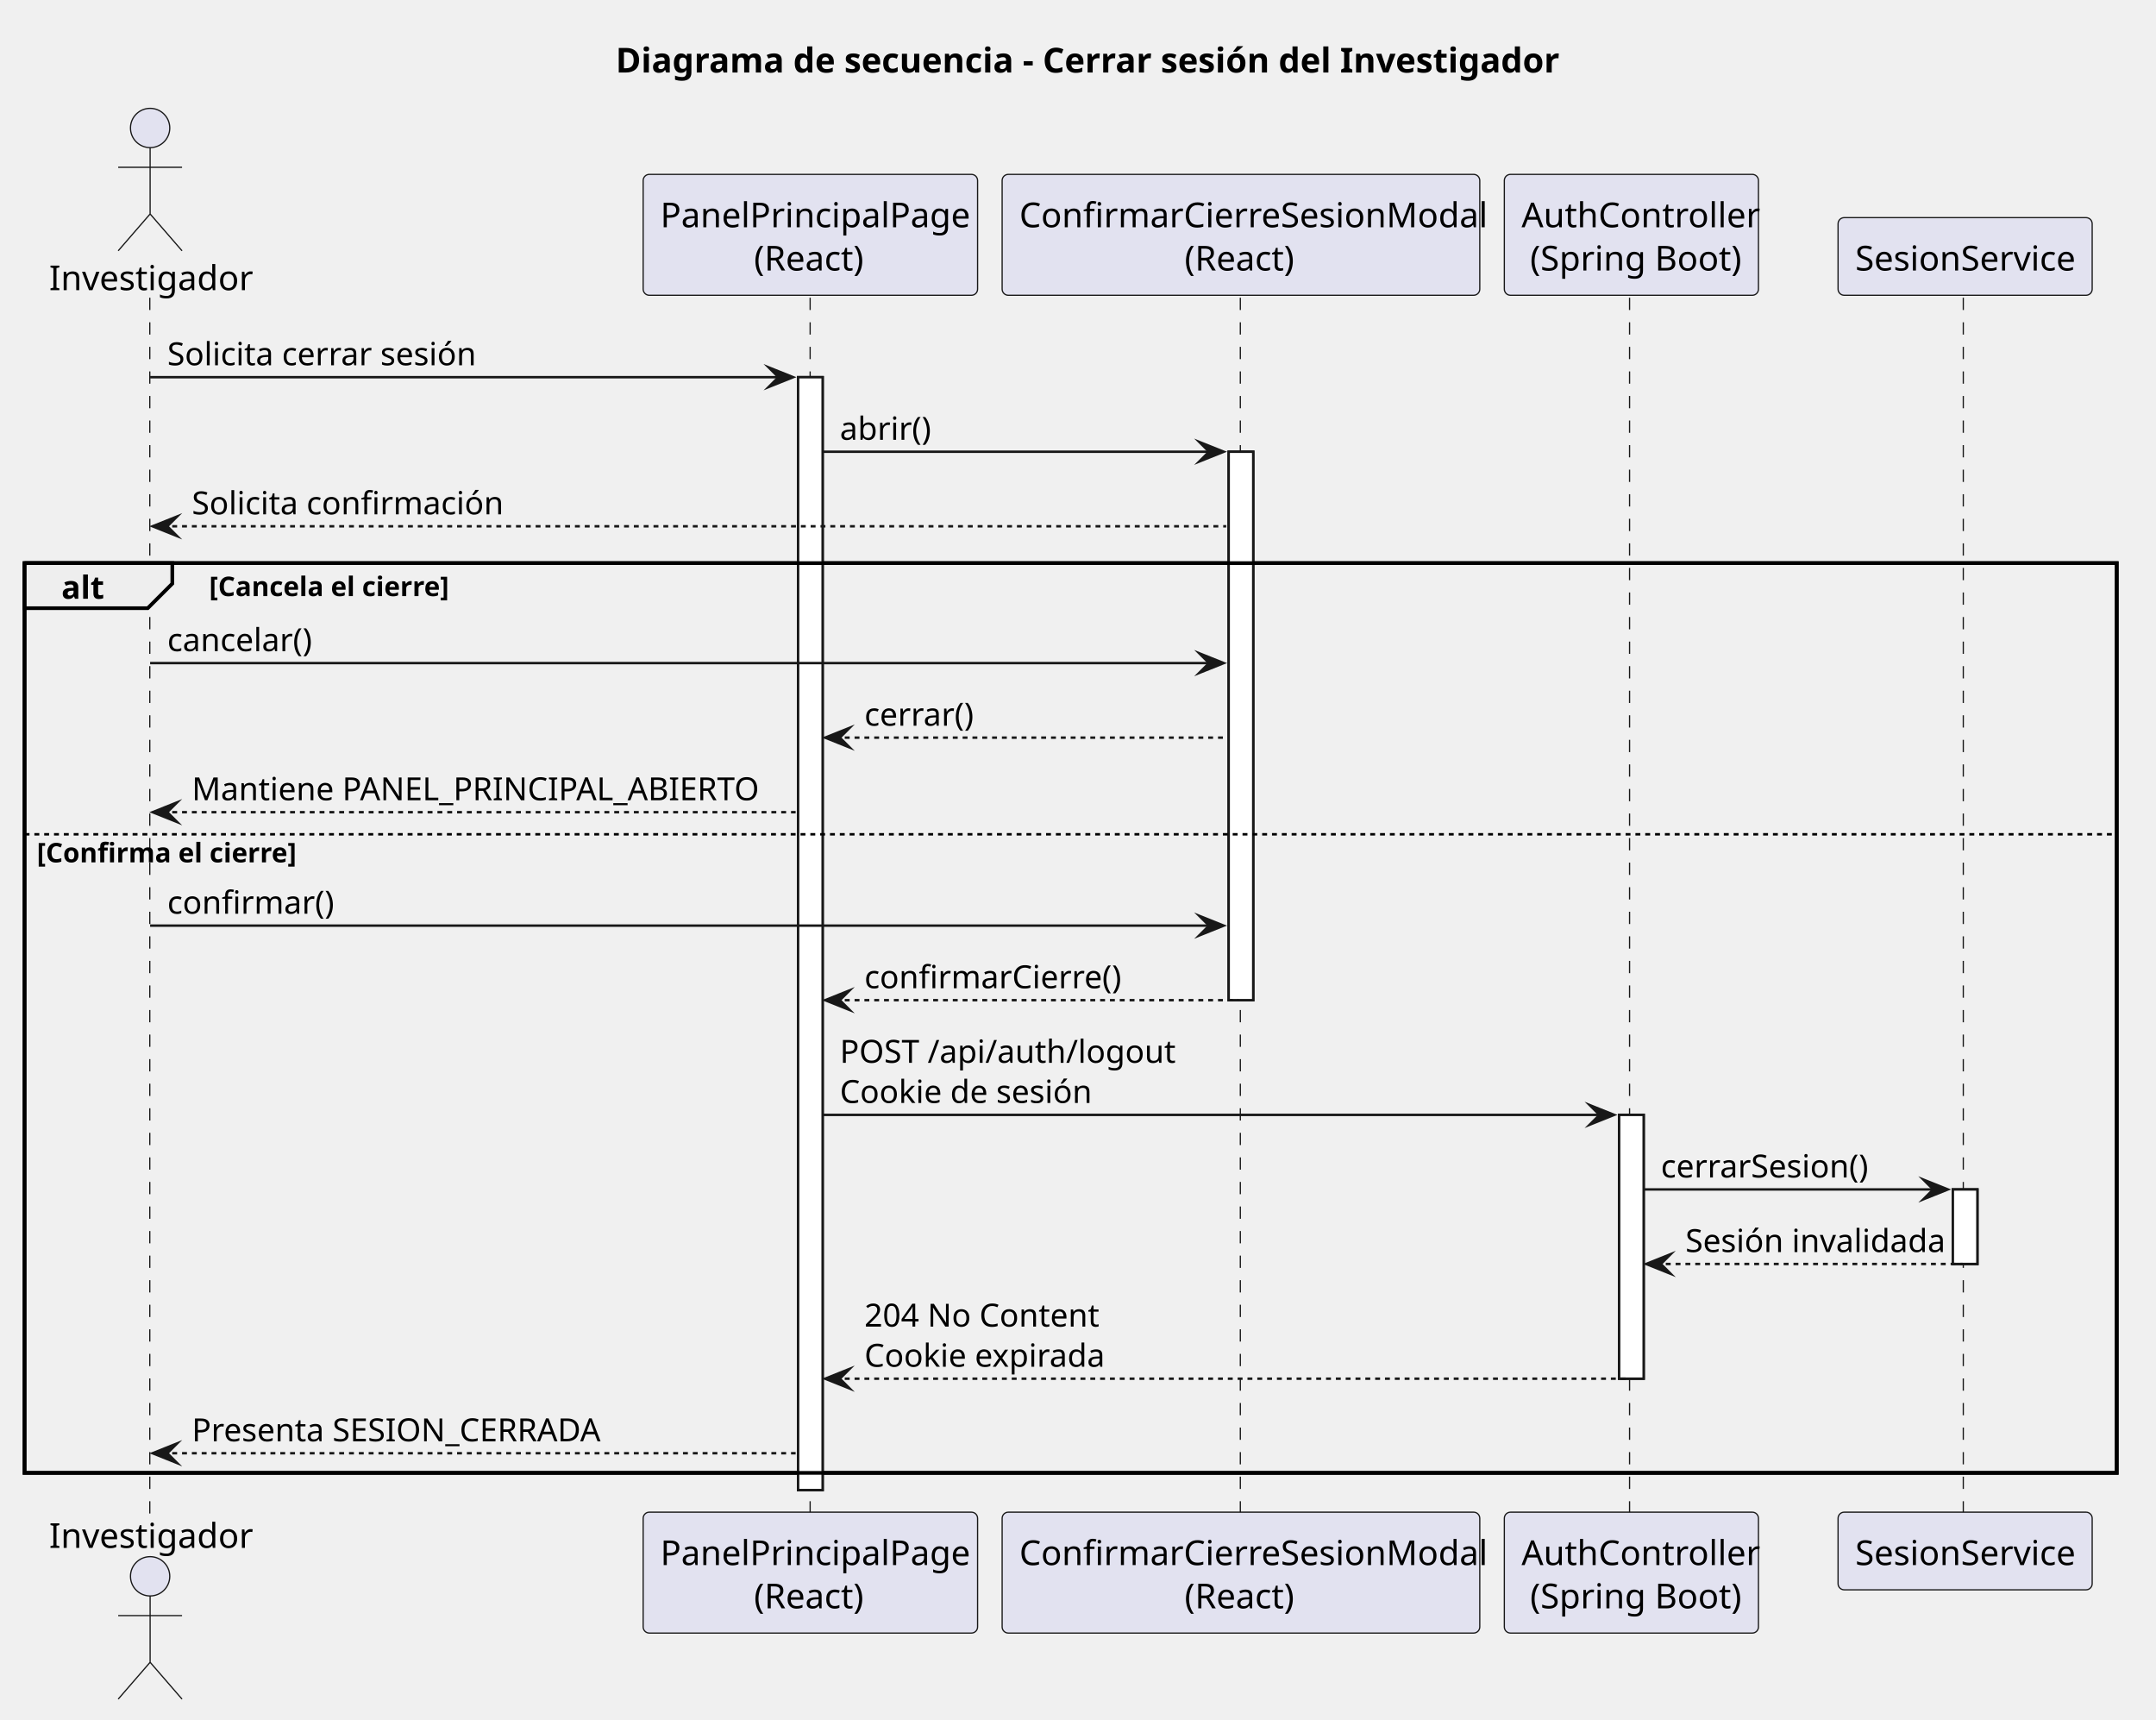
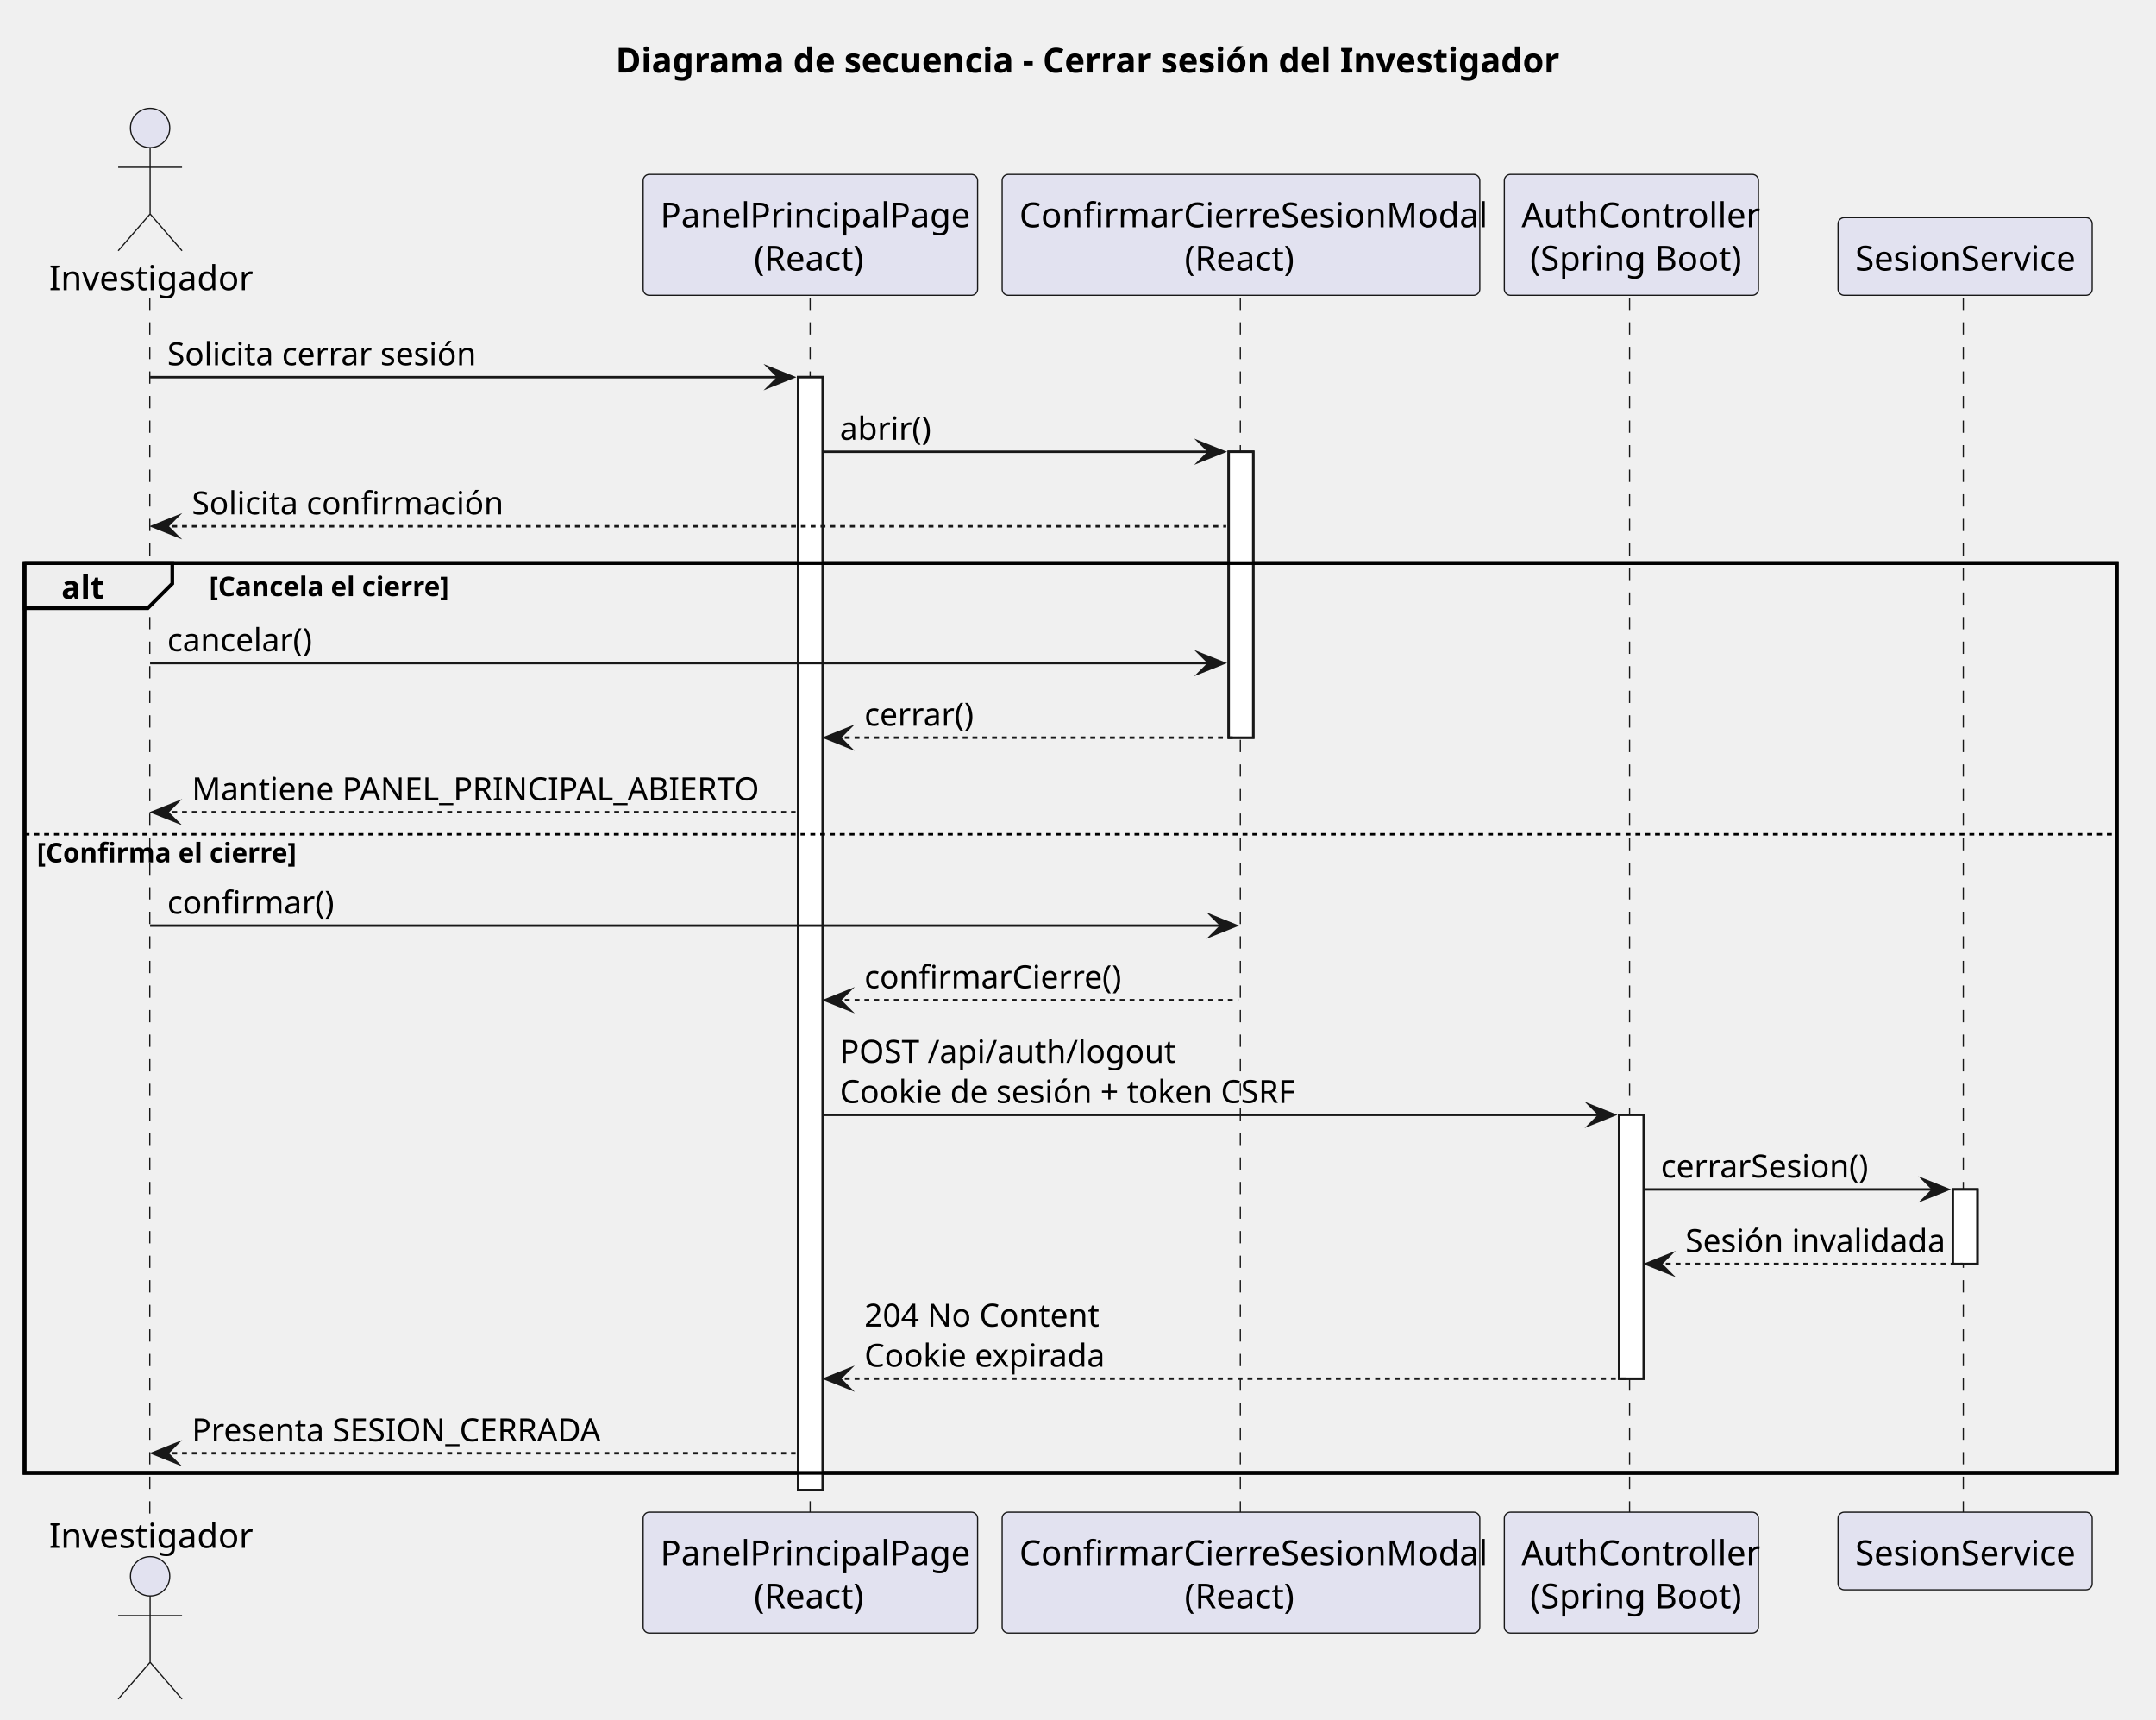
<svg xmlns="http://www.w3.org/2000/svg" contentStyleType="text/css" data-diagram-type="SEQUENCE" height="700px" preserveAspectRatio="none" style="width:878px;height:700px;background:#FFFFFF;" version="1.1" viewBox="0 0 878 700" width="878px" zoomAndPan="magnify">
  <defs />
  <g>
    <g class="title" data-source-line="1">
      <text fill="#000000" font-family="sans-serif" font-size="14" font-weight="700" lengthAdjust="spacing" textLength="369.592" x="250.71" y="29.533">Diagrama de secuencia - Cerrar sesión del Investigador</text>
    </g>
    <g>
      <rect fill="#FFFFFF" height="453.109" style="stroke:#181818;stroke-width:1;" width="10" x="325.012" y="153.57" />
    </g>
    <g>
-       <rect fill="#FFFFFF" height="223.297" style="stroke:#181818;stroke-width:1;" width="10" x="500.363" y="183.922" />
+       <rect fill="#FFFFFF" height="116.406" style="stroke:#181818;stroke-width:1;" width="10" x="500.363" y="183.922" />
    </g>
    <g>
      <rect fill="#FFFFFF" height="107.406" style="stroke:#181818;stroke-width:1;" width="10" x="659.363" y="453.922" />
    </g>
    <g>
      <rect fill="#FFFFFF" height="30.352" style="stroke:#181818;stroke-width:1;" width="10" x="795.268" y="484.273" />
    </g>
    <rect fill="none" height="370.406" style="stroke:#000000;stroke-width:1.5;" width="852.013" x="10" y="229.273" />
    <g class="participant-lifeline" data-entity-uid="part1" data-qualified-name="Investigador" data-source-line="3" id="part1-lifeline">
      <g>
        <rect fill="#000000" fill-opacity="0" height="495.461" width="8" x="57.134" y="121.219" />
        <line style="stroke:#181818;stroke-width:0.5;stroke-dasharray:5,5;" x1="61" x2="61" y1="121.219" y2="616.68" />
      </g>
    </g>
    <g class="participant-lifeline" data-entity-uid="part2" data-qualified-name="Frontend" data-source-line="4" id="part2-lifeline">
      <g>
        <rect fill="#000000" fill-opacity="0" height="495.461" width="8" x="326.012" y="121.219" />
        <line style="stroke:#181818;stroke-width:0.5;stroke-dasharray:5,5;" x1="329.916" x2="329.916" y1="121.219" y2="616.68" />
      </g>
    </g>
    <g class="participant-lifeline" data-entity-uid="part3" data-qualified-name="Modal" data-source-line="5" id="part3-lifeline">
      <g>
        <rect fill="#000000" fill-opacity="0" height="495.461" width="8" x="501.363" y="121.219" />
        <line style="stroke:#181818;stroke-width:0.5;stroke-dasharray:5,5;" x1="505.108" x2="505.108" y1="121.219" y2="616.68" />
      </g>
    </g>
    <g class="participant-lifeline" data-entity-uid="part4" data-qualified-name="Api" data-source-line="6" id="part4-lifeline">
      <g>
        <rect fill="#000000" fill-opacity="0" height="495.461" width="8" x="660.363" y="121.219" />
        <line style="stroke:#181818;stroke-width:0.5;stroke-dasharray:5,5;" x1="663.618" x2="663.618" y1="121.219" y2="616.68" />
      </g>
    </g>
    <g class="participant-lifeline" data-entity-uid="part5" data-qualified-name="Sesion" data-source-line="7" id="part5-lifeline">
      <g>
        <rect fill="#000000" fill-opacity="0" height="495.461" width="8" x="796.268" y="121.219" />
        <line style="stroke:#181818;stroke-width:0.5;stroke-dasharray:5,5;" x1="799.523" x2="799.523" y1="121.219" y2="616.68" />
      </g>
    </g>
    <g class="participant participant-head" data-entity-uid="part1" data-qualified-name="Investigador" data-source-line="3" id="part1-head">
      <text fill="#000000" font-family="sans-serif" font-size="14" lengthAdjust="spacing" textLength="76.269" x="20" y="118.143">Investigador</text>
      <ellipse cx="61.134" cy="52.109" fill="#E2E2F0" rx="8" ry="8" style="stroke:#181818;stroke-width:0.5;" />
      <path d="M61.134,60.109 L61.134,87.109 M48.134,68.109 L74.134,68.109 M61.134,87.109 L48.134,102.109 M61.134,87.109 L74.134,102.109" fill="none" style="stroke:#181818;stroke-width:0.5;" />
    </g>
    <g class="participant participant-tail" data-entity-uid="part1" data-qualified-name="Investigador" data-source-line="3" id="part1-tail">
      <text fill="#000000" font-family="sans-serif" font-size="14" lengthAdjust="spacing" textLength="76.269" x="20" y="630.213">Investigador</text>
      <ellipse cx="61.134" cy="641.789" fill="#E2E2F0" rx="8" ry="8" style="stroke:#181818;stroke-width:0.5;" />
      <path d="M61.134,649.789 L61.134,676.789 M48.134,657.789 L74.134,657.789 M61.134,676.789 L48.134,691.789 M61.134,676.789 L74.134,691.789" fill="none" style="stroke:#181818;stroke-width:0.5;" />
    </g>
    <g class="participant participant-head" data-entity-uid="part2" data-qualified-name="Frontend" data-source-line="4" id="part2-head">
      <rect fill="#E2E2F0" height="49.219" rx="2.5" ry="2.5" style="stroke:#181818;stroke-width:0.5;" width="136.192" x="261.916" y="71" />
      <text fill="#000000" font-family="sans-serif" font-size="14" lengthAdjust="spacing" textLength="122.192" x="268.916" y="92.533">PanelPrincipalPage</text>
      <text fill="#000000" font-family="sans-serif" font-size="14" lengthAdjust="spacing" textLength="45.897" x="307.064" y="110.143">(React)</text>
    </g>
    <g class="participant participant-tail" data-entity-uid="part2" data-qualified-name="Frontend" data-source-line="4" id="part2-tail">
      <rect fill="#E2E2F0" height="49.219" rx="2.5" ry="2.5" style="stroke:#181818;stroke-width:0.5;" width="136.192" x="261.916" y="615.68" />
      <text fill="#000000" font-family="sans-serif" font-size="14" lengthAdjust="spacing" textLength="122.192" x="268.916" y="637.213">PanelPrincipalPage</text>
      <text fill="#000000" font-family="sans-serif" font-size="14" lengthAdjust="spacing" textLength="45.897" x="307.064" y="654.822">(React)</text>
    </g>
    <g class="participant participant-head" data-entity-uid="part3" data-qualified-name="Modal" data-source-line="5" id="part3-head">
      <rect fill="#E2E2F0" height="49.219" rx="2.5" ry="2.5" style="stroke:#181818;stroke-width:0.5;" width="194.51" x="408.108" y="71" />
      <text fill="#000000" font-family="sans-serif" font-size="14" lengthAdjust="spacing" textLength="180.51" x="415.108" y="92.533">ConfirmarCierreSesionModal</text>
      <text fill="#000000" font-family="sans-serif" font-size="14" lengthAdjust="spacing" textLength="45.897" x="482.415" y="110.143">(React)</text>
    </g>
    <g class="participant participant-tail" data-entity-uid="part3" data-qualified-name="Modal" data-source-line="5" id="part3-tail">
      <rect fill="#E2E2F0" height="49.219" rx="2.5" ry="2.5" style="stroke:#181818;stroke-width:0.5;" width="194.51" x="408.108" y="615.68" />
      <text fill="#000000" font-family="sans-serif" font-size="14" lengthAdjust="spacing" textLength="180.51" x="415.108" y="637.213">ConfirmarCierreSesionModal</text>
      <text fill="#000000" font-family="sans-serif" font-size="14" lengthAdjust="spacing" textLength="45.897" x="482.415" y="654.822">(React)</text>
    </g>
    <g class="participant participant-head" data-entity-uid="part4" data-qualified-name="Api" data-source-line="6" id="part4-head">
      <rect fill="#E2E2F0" height="49.219" rx="2.5" ry="2.5" style="stroke:#181818;stroke-width:0.5;" width="103.489" x="612.618" y="71" />
      <text fill="#000000" font-family="sans-serif" font-size="14" lengthAdjust="spacing" textLength="89.489" x="619.618" y="92.533">AuthController</text>
      <text fill="#000000" font-family="sans-serif" font-size="14" lengthAdjust="spacing" textLength="82.482" x="623.122" y="110.143">(Spring Boot)</text>
    </g>
    <g class="participant participant-tail" data-entity-uid="part4" data-qualified-name="Api" data-source-line="6" id="part4-tail">
      <rect fill="#E2E2F0" height="49.219" rx="2.5" ry="2.5" style="stroke:#181818;stroke-width:0.5;" width="103.489" x="612.618" y="615.68" />
      <text fill="#000000" font-family="sans-serif" font-size="14" lengthAdjust="spacing" textLength="89.489" x="619.618" y="637.213">AuthController</text>
      <text fill="#000000" font-family="sans-serif" font-size="14" lengthAdjust="spacing" textLength="82.482" x="623.122" y="654.822">(Spring Boot)</text>
    </g>
    <g class="participant participant-head" data-entity-uid="part5" data-qualified-name="Sesion" data-source-line="7" id="part5-head">
      <rect fill="#E2E2F0" height="31.609" rx="2.5" ry="2.5" style="stroke:#181818;stroke-width:0.5;" width="103.489" x="748.523" y="88.609" />
      <text fill="#000000" font-family="sans-serif" font-size="14" lengthAdjust="spacing" textLength="89.489" x="755.523" y="110.143">SesionService</text>
    </g>
    <g class="participant participant-tail" data-entity-uid="part5" data-qualified-name="Sesion" data-source-line="7" id="part5-tail">
      <rect fill="#E2E2F0" height="31.609" rx="2.5" ry="2.5" style="stroke:#181818;stroke-width:0.5;" width="103.489" x="748.523" y="615.68" />
      <text fill="#000000" font-family="sans-serif" font-size="14" lengthAdjust="spacing" textLength="89.489" x="755.523" y="637.213">SesionService</text>
    </g>
    <g>
      <rect fill="#FFFFFF" height="453.109" style="stroke:#181818;stroke-width:1;" width="10" x="325.012" y="153.57" />
    </g>
    <g>
-       <rect fill="#FFFFFF" height="223.297" style="stroke:#181818;stroke-width:1;" width="10" x="500.363" y="183.922" />
+       <rect fill="#FFFFFF" height="116.406" style="stroke:#181818;stroke-width:1;" width="10" x="500.363" y="183.922" />
    </g>
    <g>
      <rect fill="#FFFFFF" height="107.406" style="stroke:#181818;stroke-width:1;" width="10" x="659.363" y="453.922" />
    </g>
    <g>
      <rect fill="#FFFFFF" height="30.352" style="stroke:#181818;stroke-width:1;" width="10" x="795.268" y="484.273" />
    </g>
    <g class="message" data-entity-1="part1" data-entity-2="part2" data-source-line="9" id="msg1">
      <polygon fill="#181818" points="313.012,149.57,323.012,153.57,313.012,157.57,317.012,153.57" style="stroke:#181818;stroke-width:1;stroke-linejoin:miter;stroke-miterlimit:10;" />
      <line style="stroke:#181818;stroke-width:1;" x1="61.134" x2="319.012" y1="153.57" y2="153.57" />
      <text fill="#000000" font-family="sans-serif" font-size="13" lengthAdjust="spacing" textLength="120.656" x="68.134" y="148.714">Solicita cerrar sesión</text>
    </g>
    <g class="message" data-entity-1="part2" data-entity-2="part3" data-source-line="11" id="msg2">
      <polygon fill="#181818" points="488.363,179.922,498.363,183.922,488.363,187.922,492.363,183.922" style="stroke:#181818;stroke-width:1;stroke-linejoin:miter;stroke-miterlimit:10;" />
      <line style="stroke:#181818;stroke-width:1;" x1="335.012" x2="494.363" y1="183.922" y2="183.922" />
      <text fill="#000000" font-family="sans-serif" font-size="13" lengthAdjust="spacing" textLength="34.665" x="342.012" y="179.065">abrir()</text>
    </g>
    <g class="message" data-entity-1="part3" data-entity-2="part1" data-source-line="13" id="msg3">
      <polygon fill="#181818" points="72.134,210.273,62.134,214.273,72.134,218.273,68.134,214.273" style="stroke:#181818;stroke-width:1;stroke-linejoin:miter;stroke-miterlimit:10;" />
      <line style="stroke:#181818;stroke-width:1;stroke-dasharray:2,2;" x1="66.134" x2="499.363" y1="214.273" y2="214.273" />
      <text fill="#000000" font-family="sans-serif" font-size="13" lengthAdjust="spacing" textLength="119.215" x="78.134" y="209.417">Solicita confirmación</text>
    </g>
    <path d="M10,229.273 L70.171,229.273 L70.171,237.625 L60.171,247.625 L10,247.625 L10,229.273" fill="#EEEEEE" style="stroke:#000000;stroke-width:1.5;" />
    <rect fill="none" height="370.406" style="stroke:#000000;stroke-width:1.5;" width="852.013" x="10" y="229.273" />
    <text fill="#000000" font-family="sans-serif" font-size="13" font-weight="700" lengthAdjust="spacing" textLength="15.171" x="25" y="243.769">alt</text>
    <text fill="#000000" font-family="sans-serif" font-size="11" font-weight="700" lengthAdjust="spacing" textLength="94.773" x="85.171" y="242.692">[Cancela el cierre]</text>
    <g class="message" data-entity-1="part1" data-entity-2="part3" data-source-line="16" id="msg4">
      <polygon fill="#181818" points="488.363,265.977,498.363,269.977,488.363,273.977,492.363,269.977" style="stroke:#181818;stroke-width:1;stroke-linejoin:miter;stroke-miterlimit:10;" />
      <line style="stroke:#181818;stroke-width:1;" x1="61.134" x2="494.363" y1="269.977" y2="269.977" />
      <text fill="#000000" font-family="sans-serif" font-size="13" lengthAdjust="spacing" textLength="57.795" x="68.134" y="265.12">cancelar()</text>
    </g>
    <g class="message" data-entity-1="part3" data-entity-2="part2" data-source-line="17" id="msg5">
      <polygon fill="#181818" points="346.012,296.328,336.012,300.328,346.012,304.328,342.012,300.328" style="stroke:#181818;stroke-width:1;stroke-linejoin:miter;stroke-miterlimit:10;" />
-       <line style="stroke:#181818;stroke-width:1;stroke-dasharray:2,2;" x1="340.012" x2="499.363" y1="300.328" y2="300.328" />
+       <line style="stroke:#181818;stroke-width:1;stroke-dasharray:2,2;" x1="340.012" x2="504.363" y1="300.328" y2="300.328" />
      <text fill="#000000" font-family="sans-serif" font-size="13" lengthAdjust="spacing" textLength="42.605" x="352.012" y="295.472">cerrar()</text>
    </g>
-     <g class="message" data-entity-1="part2" data-entity-2="part1" data-source-line="18" id="msg6">
+     <g class="message" data-entity-1="part2" data-entity-2="part1" data-source-line="19" id="msg6">
      <polygon fill="#181818" points="72.134,326.68,62.134,330.68,72.134,334.68,68.134,330.68" style="stroke:#181818;stroke-width:1;stroke-linejoin:miter;stroke-miterlimit:10;" />
      <line style="stroke:#181818;stroke-width:1;stroke-dasharray:2,2;" x1="66.134" x2="324.012" y1="330.68" y2="330.68" />
      <text fill="#000000" font-family="sans-serif" font-size="13" lengthAdjust="spacing" textLength="239.878" x="78.134" y="325.823">Mantiene PANEL_PRINCIPAL_ABIERTO</text>
    </g>
    <line style="stroke:#000000;stroke-width:1;stroke-dasharray:2,2;" x1="10" x2="862.013" y1="339.68" y2="339.68" />
    <text fill="#000000" font-family="sans-serif" font-size="11" font-weight="700" lengthAdjust="spacing" textLength="100.864" x="15" y="351.099">[Confirma el cierre]</text>
-     <g class="message" data-entity-1="part1" data-entity-2="part3" data-source-line="20" id="msg7">
-       <polygon fill="#181818" points="488.363,372.867,498.363,376.867,488.363,380.867,492.363,376.867" style="stroke:#181818;stroke-width:1;stroke-linejoin:miter;stroke-miterlimit:10;" />
-       <line style="stroke:#181818;stroke-width:1;" x1="61.134" x2="494.363" y1="376.867" y2="376.867" />
+     <g class="message" data-entity-1="part1" data-entity-2="part3" data-source-line="21" id="msg7">
+       <polygon fill="#181818" points="493.363,372.867,503.363,376.867,493.363,380.867,497.363,376.867" style="stroke:#181818;stroke-width:1;stroke-linejoin:miter;stroke-miterlimit:10;" />
+       <line style="stroke:#181818;stroke-width:1;" x1="61.134" x2="499.363" y1="376.867" y2="376.867" />
      <text fill="#000000" font-family="sans-serif" font-size="13" lengthAdjust="spacing" textLength="62.835" x="68.134" y="372.011">confirmar()</text>
    </g>
-     <g class="message" data-entity-1="part3" data-entity-2="part2" data-source-line="21" id="msg8">
+     <g class="message" data-entity-1="part3" data-entity-2="part2" data-source-line="22" id="msg8">
      <polygon fill="#181818" points="346.012,403.219,336.012,407.219,346.012,411.219,342.012,407.219" style="stroke:#181818;stroke-width:1;stroke-linejoin:miter;stroke-miterlimit:10;" />
      <line style="stroke:#181818;stroke-width:1;stroke-dasharray:2,2;" x1="340.012" x2="504.363" y1="407.219" y2="407.219" />
      <text fill="#000000" font-family="sans-serif" font-size="13" lengthAdjust="spacing" textLength="98.23" x="352.012" y="402.362">confirmarCierre()</text>
    </g>
-     <g class="message" data-entity-1="part2" data-entity-2="part4" data-source-line="23" id="msg9">
+     <g class="message" data-entity-1="part2" data-entity-2="part4" data-source-line="24" id="msg9">
      <polygon fill="#181818" points="647.363,449.922,657.363,453.922,647.363,457.922,651.363,453.922" style="stroke:#181818;stroke-width:1;stroke-linejoin:miter;stroke-miterlimit:10;" />
      <line style="stroke:#181818;stroke-width:1;" x1="335.012" x2="653.363" y1="453.922" y2="453.922" />
      <text fill="#000000" font-family="sans-serif" font-size="13" lengthAdjust="spacing" textLength="127.912" x="342.012" y="432.714">POST /api/auth/logout</text>
-       <text fill="#000000" font-family="sans-serif" font-size="13" lengthAdjust="spacing" textLength="99.728" x="342.012" y="449.065">Cookie de sesión</text>
+       <text fill="#000000" font-family="sans-serif" font-size="13" lengthAdjust="spacing" textLength="185.345" x="342.012" y="449.065">Cookie de sesión + token CSRF</text>
    </g>
-     <g class="message" data-entity-1="part4" data-entity-2="part5" data-source-line="25" id="msg10">
+     <g class="message" data-entity-1="part4" data-entity-2="part5" data-source-line="26" id="msg10">
      <polygon fill="#181818" points="783.268,480.273,793.268,484.273,783.268,488.273,787.268,484.273" style="stroke:#181818;stroke-width:1;stroke-linejoin:miter;stroke-miterlimit:10;" />
      <line style="stroke:#181818;stroke-width:1;" x1="669.363" x2="789.268" y1="484.273" y2="484.273" />
      <text fill="#000000" font-family="sans-serif" font-size="13" lengthAdjust="spacing" textLength="82.355" x="676.363" y="479.417">cerrarSesion()</text>
    </g>
-     <g class="message" data-entity-1="part5" data-entity-2="part4" data-source-line="27" id="msg11">
+     <g class="message" data-entity-1="part5" data-entity-2="part4" data-source-line="28" id="msg11">
      <polygon fill="#181818" points="680.363,510.625,670.363,514.625,680.363,518.625,676.363,514.625" style="stroke:#181818;stroke-width:1;stroke-linejoin:miter;stroke-miterlimit:10;" />
      <line style="stroke:#181818;stroke-width:1;stroke-dasharray:2,2;" x1="674.363" x2="799.268" y1="514.625" y2="514.625" />
      <text fill="#000000" font-family="sans-serif" font-size="13" lengthAdjust="spacing" textLength="101.905" x="686.363" y="509.769">Sesión invalidada</text>
    </g>
-     <g class="message" data-entity-1="part4" data-entity-2="part2" data-source-line="29" id="msg12">
+     <g class="message" data-entity-1="part4" data-entity-2="part2" data-source-line="30" id="msg12">
      <polygon fill="#181818" points="346.012,557.328,336.012,561.328,346.012,565.328,342.012,561.328" style="stroke:#181818;stroke-width:1;stroke-linejoin:miter;stroke-miterlimit:10;" />
      <line style="stroke:#181818;stroke-width:1;stroke-dasharray:2,2;" x1="340.012" x2="663.363" y1="561.328" y2="561.328" />
      <text fill="#000000" font-family="sans-serif" font-size="13" lengthAdjust="spacing" textLength="91.064" x="352.012" y="540.12">204 No Content</text>
      <text fill="#000000" font-family="sans-serif" font-size="13" lengthAdjust="spacing" textLength="93.945" x="352.012" y="556.472">Cookie expirada</text>
    </g>
-     <g class="message" data-entity-1="part2" data-entity-2="part1" data-source-line="31" id="msg13">
+     <g class="message" data-entity-1="part2" data-entity-2="part1" data-source-line="32" id="msg13">
      <polygon fill="#181818" points="72.134,587.68,62.134,591.68,72.134,595.68,68.134,591.68" style="stroke:#181818;stroke-width:1;stroke-linejoin:miter;stroke-miterlimit:10;" />
      <line style="stroke:#181818;stroke-width:1;stroke-dasharray:2,2;" x1="66.134" x2="324.012" y1="591.68" y2="591.68" />
      <text fill="#000000" font-family="sans-serif" font-size="13" lengthAdjust="spacing" textLength="175.564" x="78.134" y="586.823">Presenta SESION_CERRADA</text>
    </g>
  </g>
</svg>
